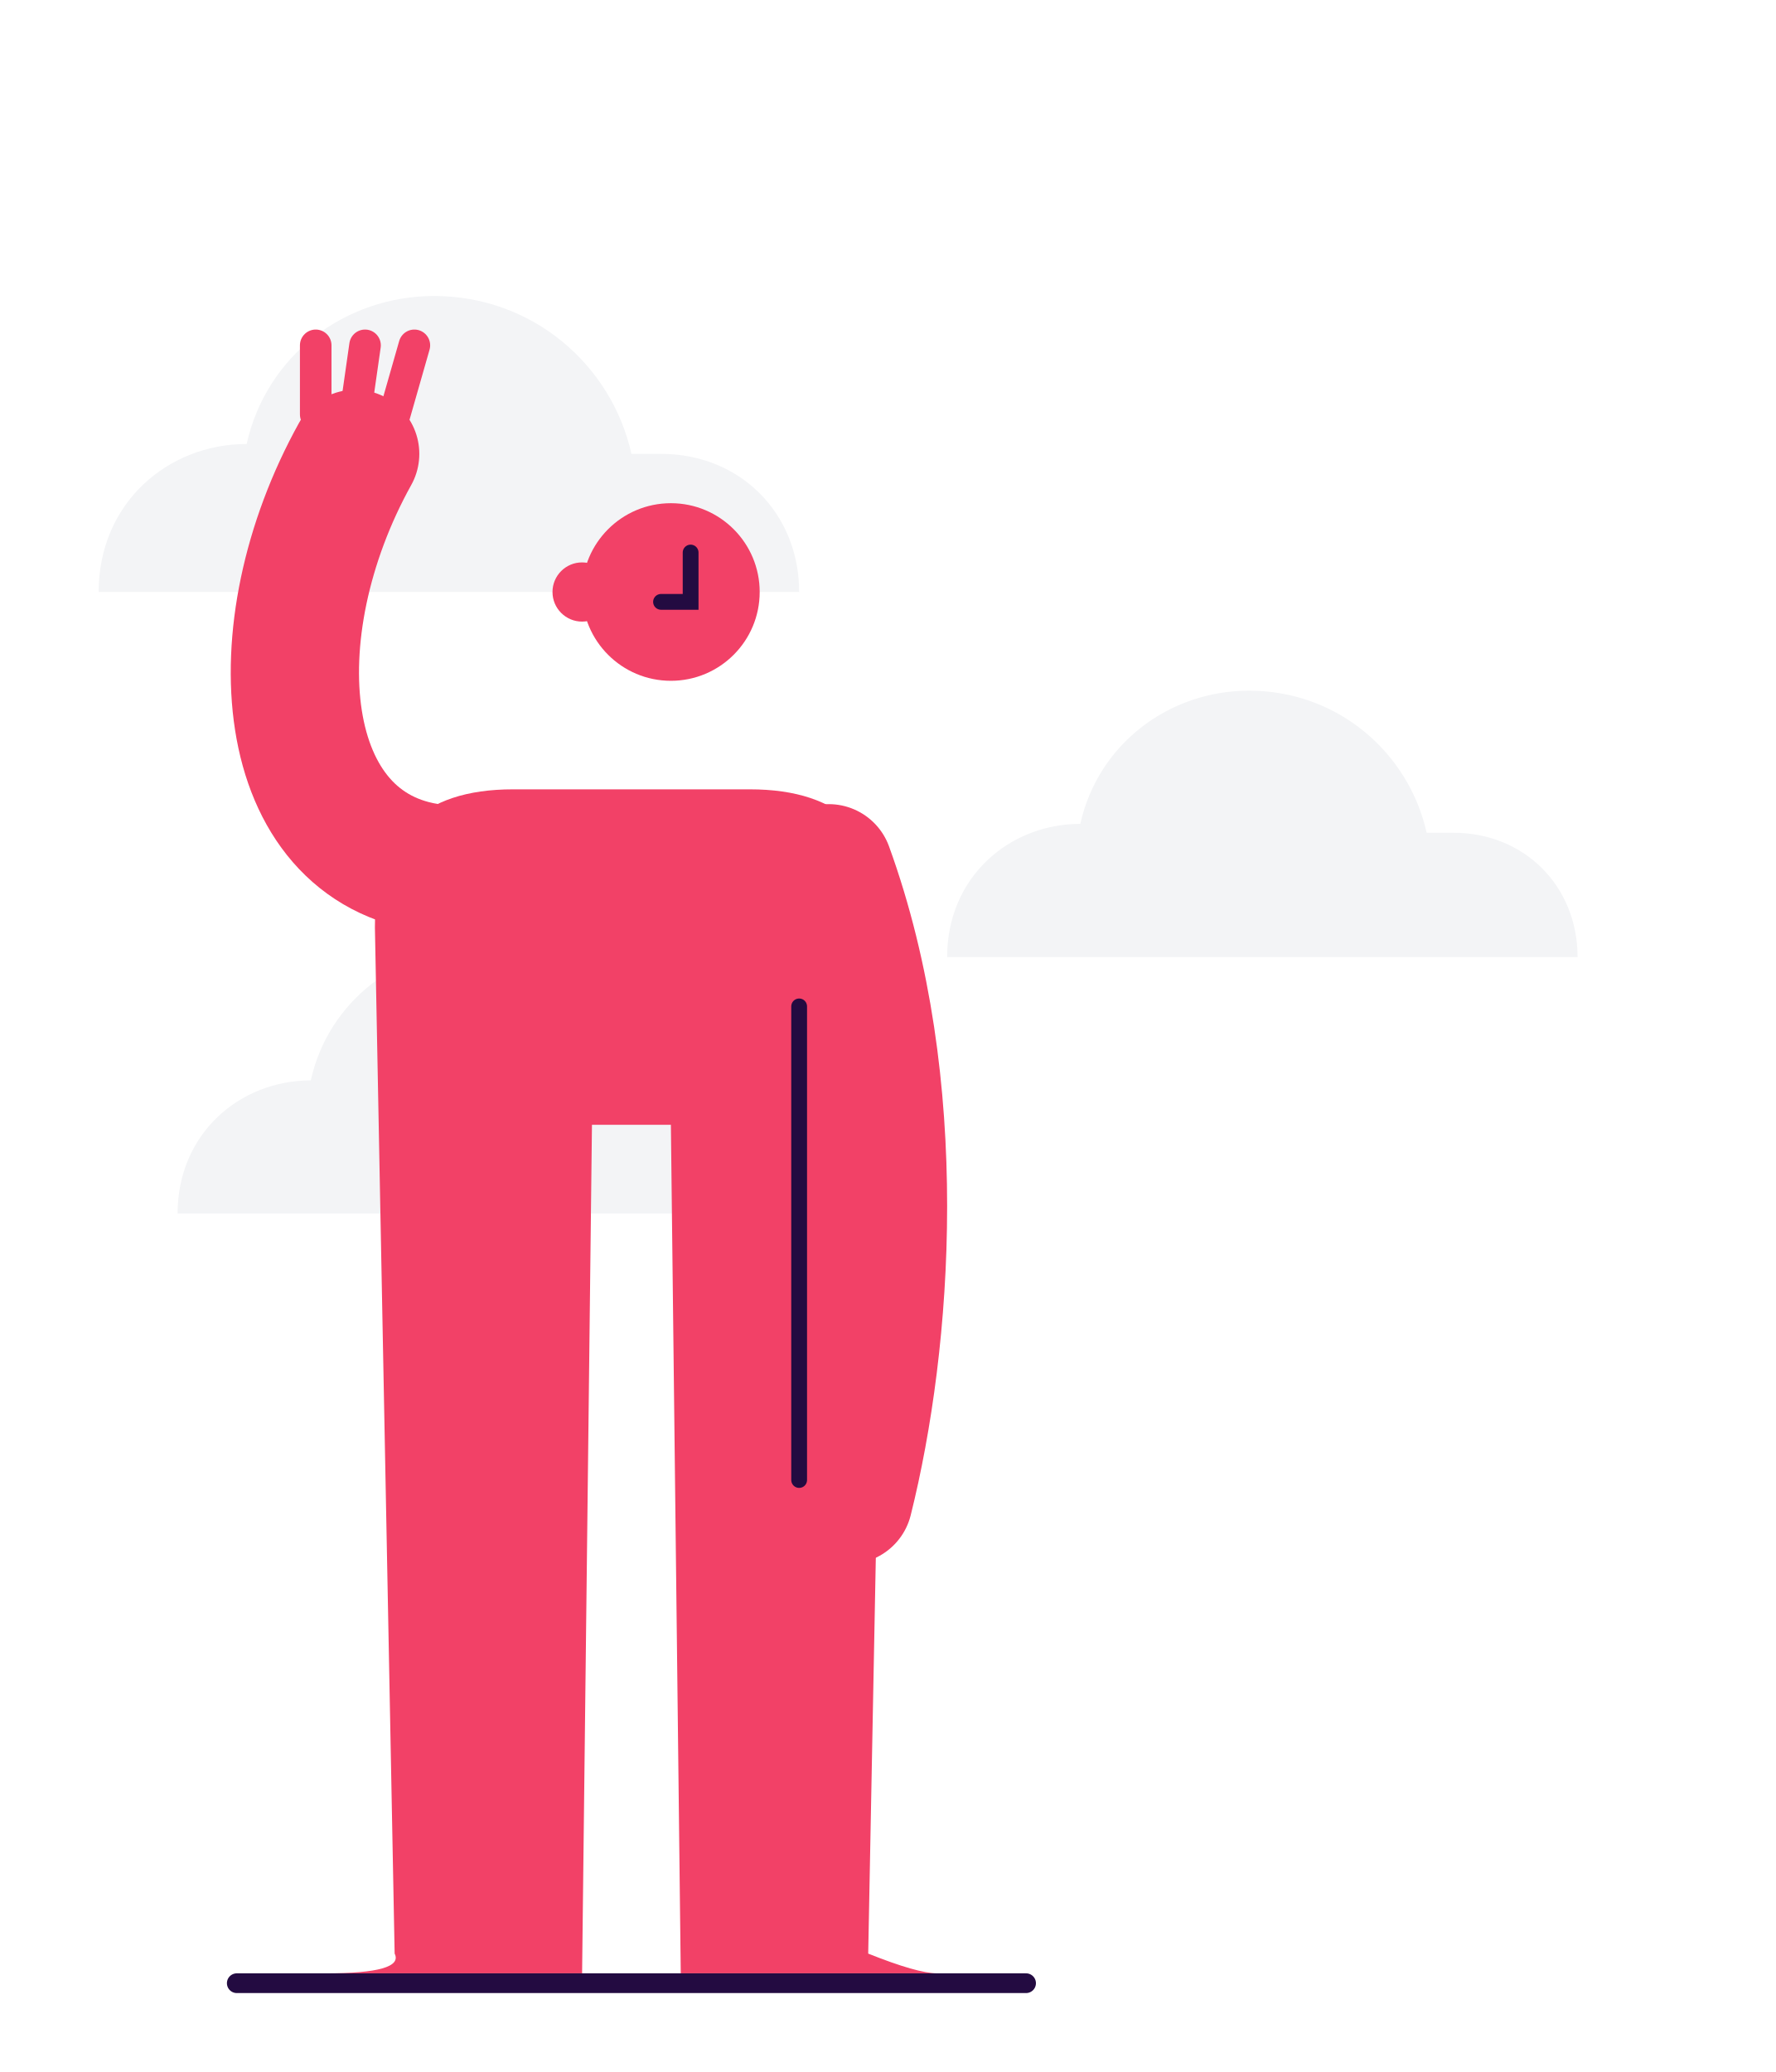
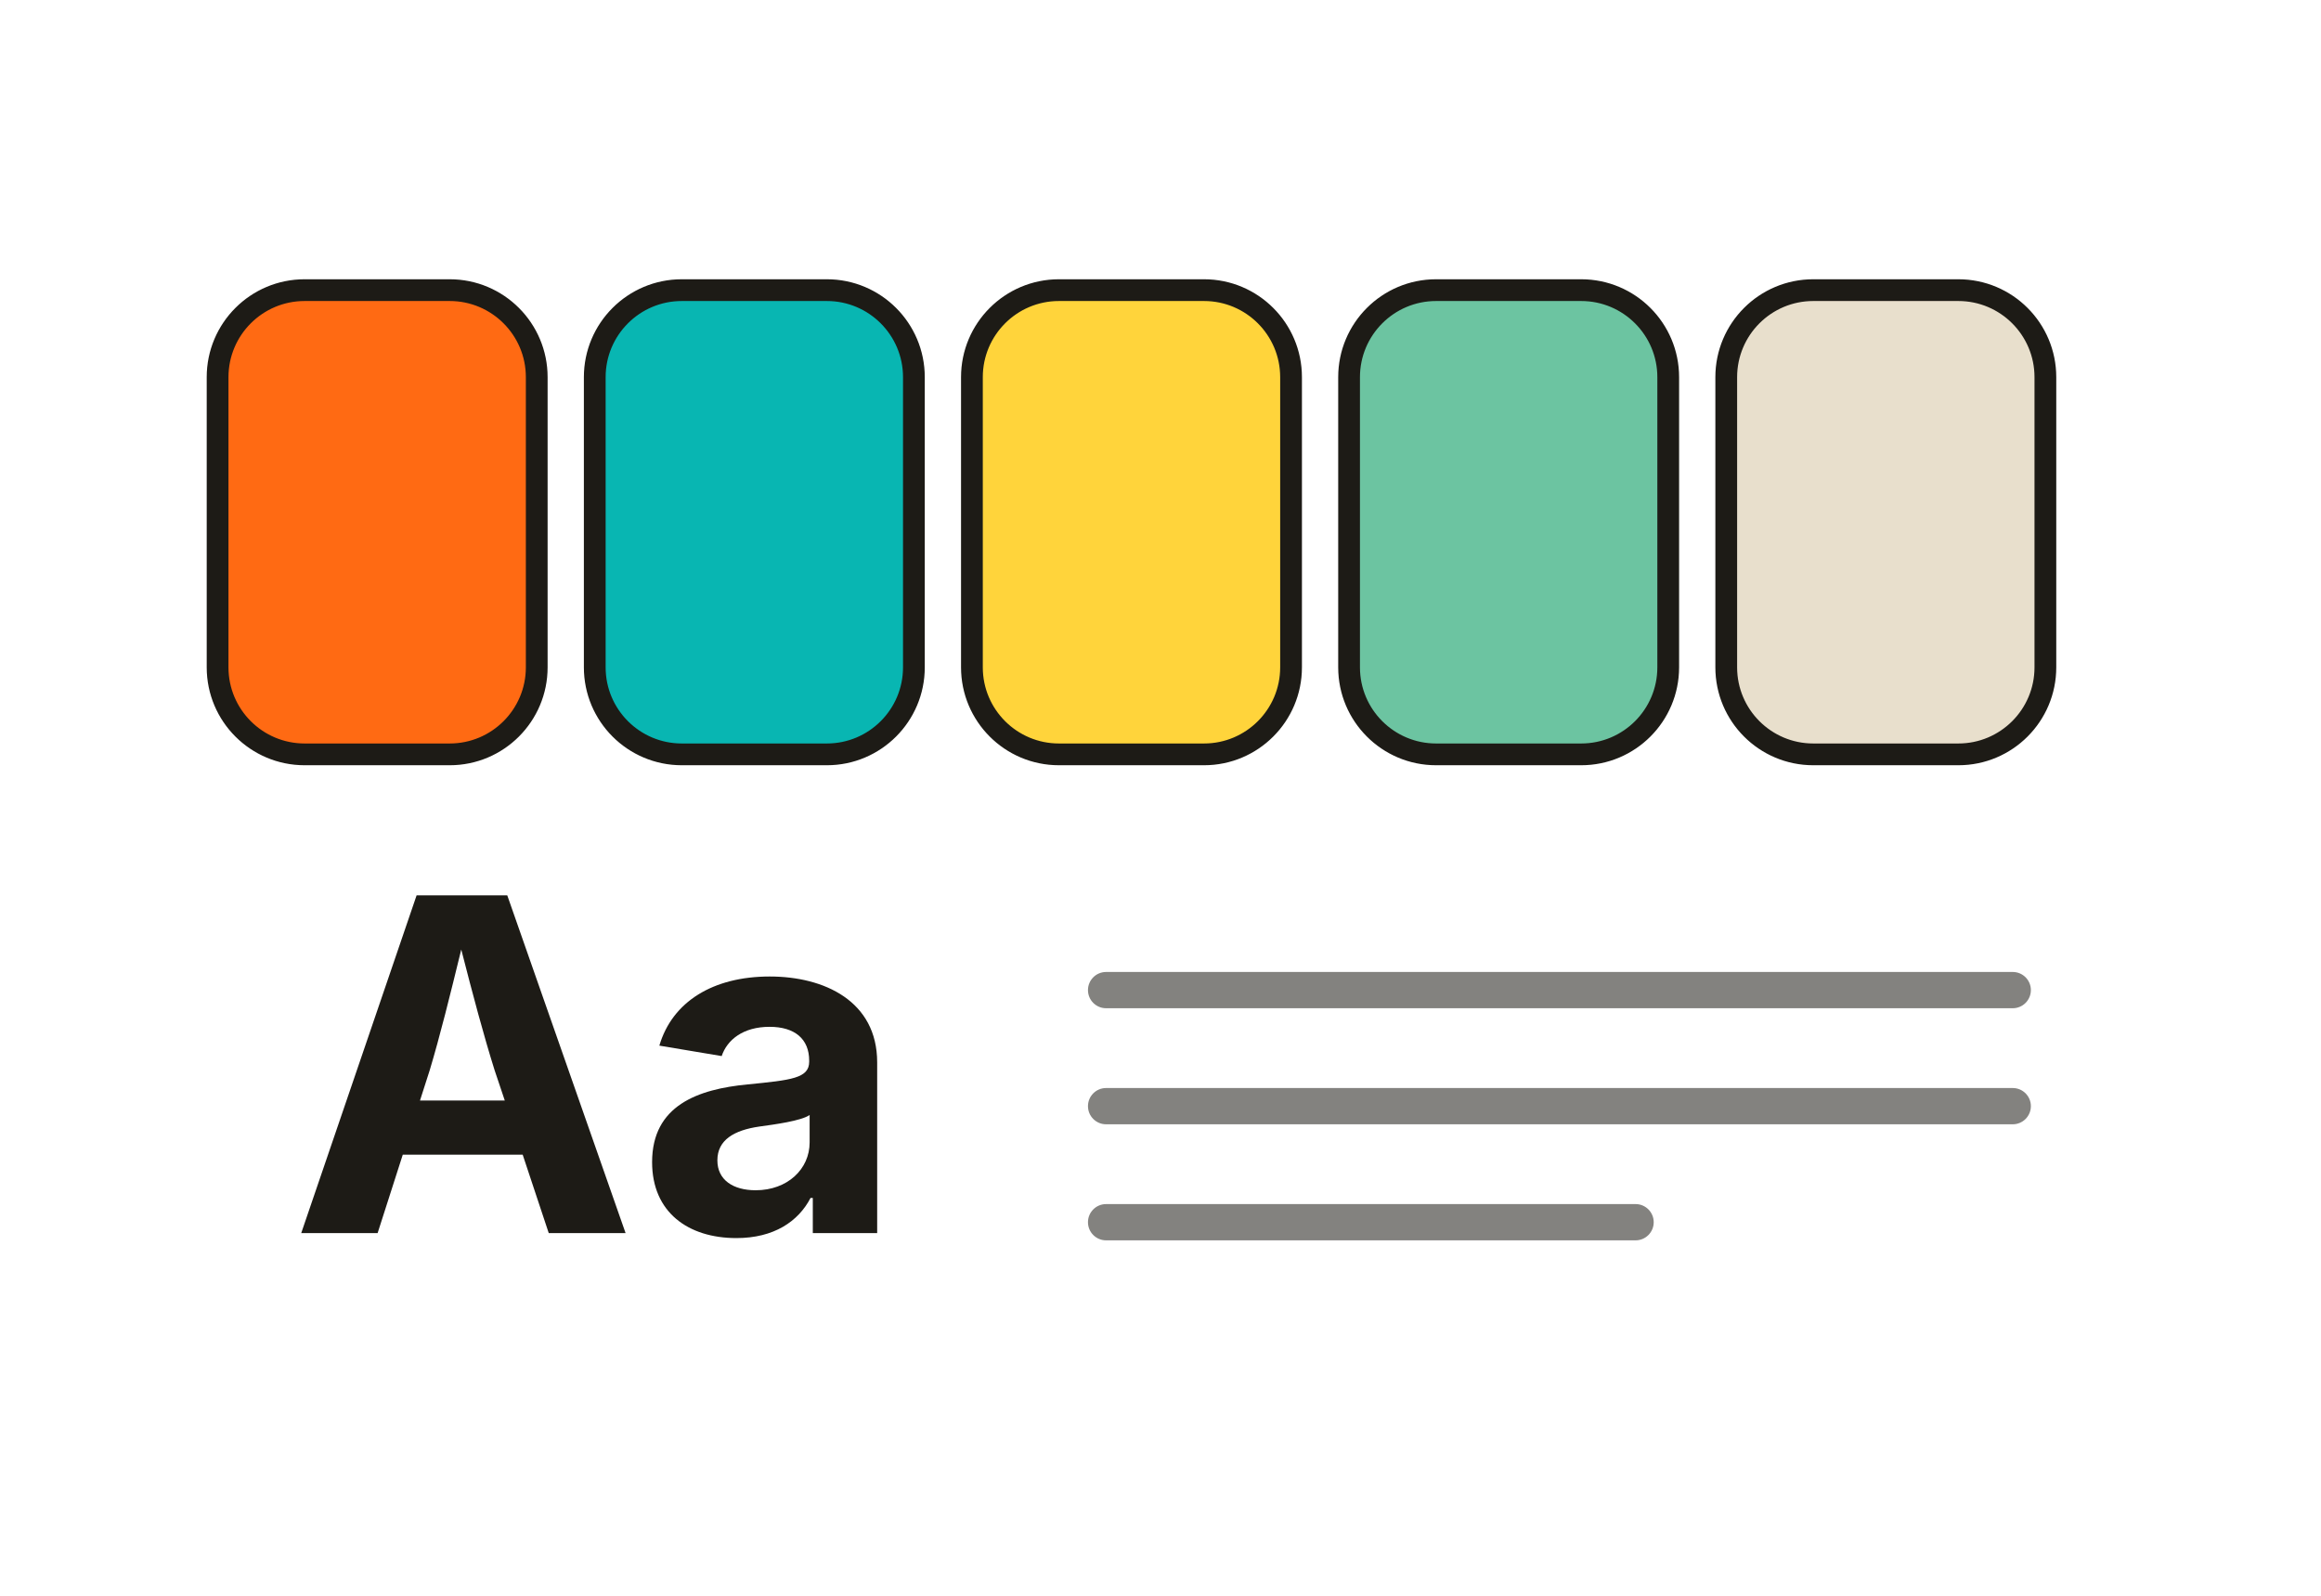
- <svg xmlns="http://www.w3.org/2000/svg" viewBox="0 0 180 210" width="180" height="210" role="img" aria-labelledby="t d">
-   <path fill="#f3f4f6" transform="translate(10 30) scale(1.0)" d="M0 30c0-9 7-15 15-15 2-9 10-15 19-15 10 0 18 7 20 16 1 0 2 0 3 0 8 0 14 6 14 14H0z" />
-   <path fill="#f3f4f6" transform="translate(96 70) scale(0.9)" d="M0 30c0-9 7-15 15-15 2-9 10-15 19-15 10 0 18 7 20 16 1 0 2 0 3 0 8 0 14 6 14 14H0z" />
-   <path fill="#f3f4f6" transform="translate(18 96) scale(0.9)" d="M0 30c0-9 7-15 15-15 2-9 10-15 19-15 10 0 18 7 20 16 1 0 2 0 3 0 8 0 14 6 14 14H0z" />
-   <path fill="#f24167" d="M38 94 Q38 80 52 80 H76 Q90 80 90 94 L88 198 Q93 200 95 200 H69 L68 114 H60 L59 200 H33 Q41 200 40 198 Z" />
-   <circle cx="68" cy="60" r="9" fill="#f24167" />
-   <circle cx="59" cy="60" r="3" fill="#f24167" />
-   <path d="M70 56v5h-3" fill="none" stroke="#230b41" stroke-width="1.6" stroke-linecap="round" />
-   <path d="M44 88 C28 86 26 64 36 46" fill="none" stroke="#f24167" stroke-width="13" stroke-linecap="round" stroke-linejoin="round" />
-   <path d="M32 42l0 -7" stroke="#f24167" stroke-width="3.2" stroke-linecap="round" />
-   <path d="M36 42l1 -7" stroke="#f24167" stroke-width="3.2" stroke-linecap="round" />
-   <path d="M40 42l2 -7" stroke="#f24167" stroke-width="3.2" stroke-linecap="round" />
-   <path d="M84 88 C92 110 90 136 86 152" fill="none" stroke="#f24167" stroke-width="13" stroke-linecap="round" stroke-linejoin="round" />
-   <path d="M81 102v48" stroke="#230b41" stroke-width="1.6" stroke-linecap="round" />
-   <path d="M24 201H104" stroke="#230b41" stroke-width="2" stroke-linecap="round" />
+ <svg xmlns="http://www.w3.org/2000/svg" viewBox="0 0 320 220" width="320" height="220" role="img" aria-labelledby="t d">
+   <rect x="30" y="40" width="44" height="64" rx="12" fill="#FF6A13" stroke="#1d1b16" stroke-width="3" />
+   <rect x="82" y="40" width="44" height="64" rx="12" fill="#08B6B2" stroke="#1d1b16" stroke-width="3" />
+   <rect x="134" y="40" width="44" height="64" rx="12" fill="#FFD43B" stroke="#1d1b16" stroke-width="3" />
+   <rect x="186" y="40" width="44" height="64" rx="12" fill="#6CC4A1" stroke="#1d1b16" stroke-width="3" />
+   <rect x="238" y="40" width="44" height="64" rx="12" fill="#E8DFCC" stroke="#1d1b16" stroke-width="3" />
+   <text x="40" y="170" font-family="Inter, sans-serif" font-size="64" font-weight="700" fill="#1d1b16">Aa</text>
+   <rect x="150" y="134" width="130" height="5" rx="2.5" fill="#1d1b16" opacity=".55" />
+   <rect x="150" y="150" width="130" height="5" rx="2.5" fill="#1d1b16" opacity=".55" />
+   <rect x="150" y="166" width="78.0" height="5" rx="2.5" fill="#1d1b16" opacity=".55" />
</svg>
